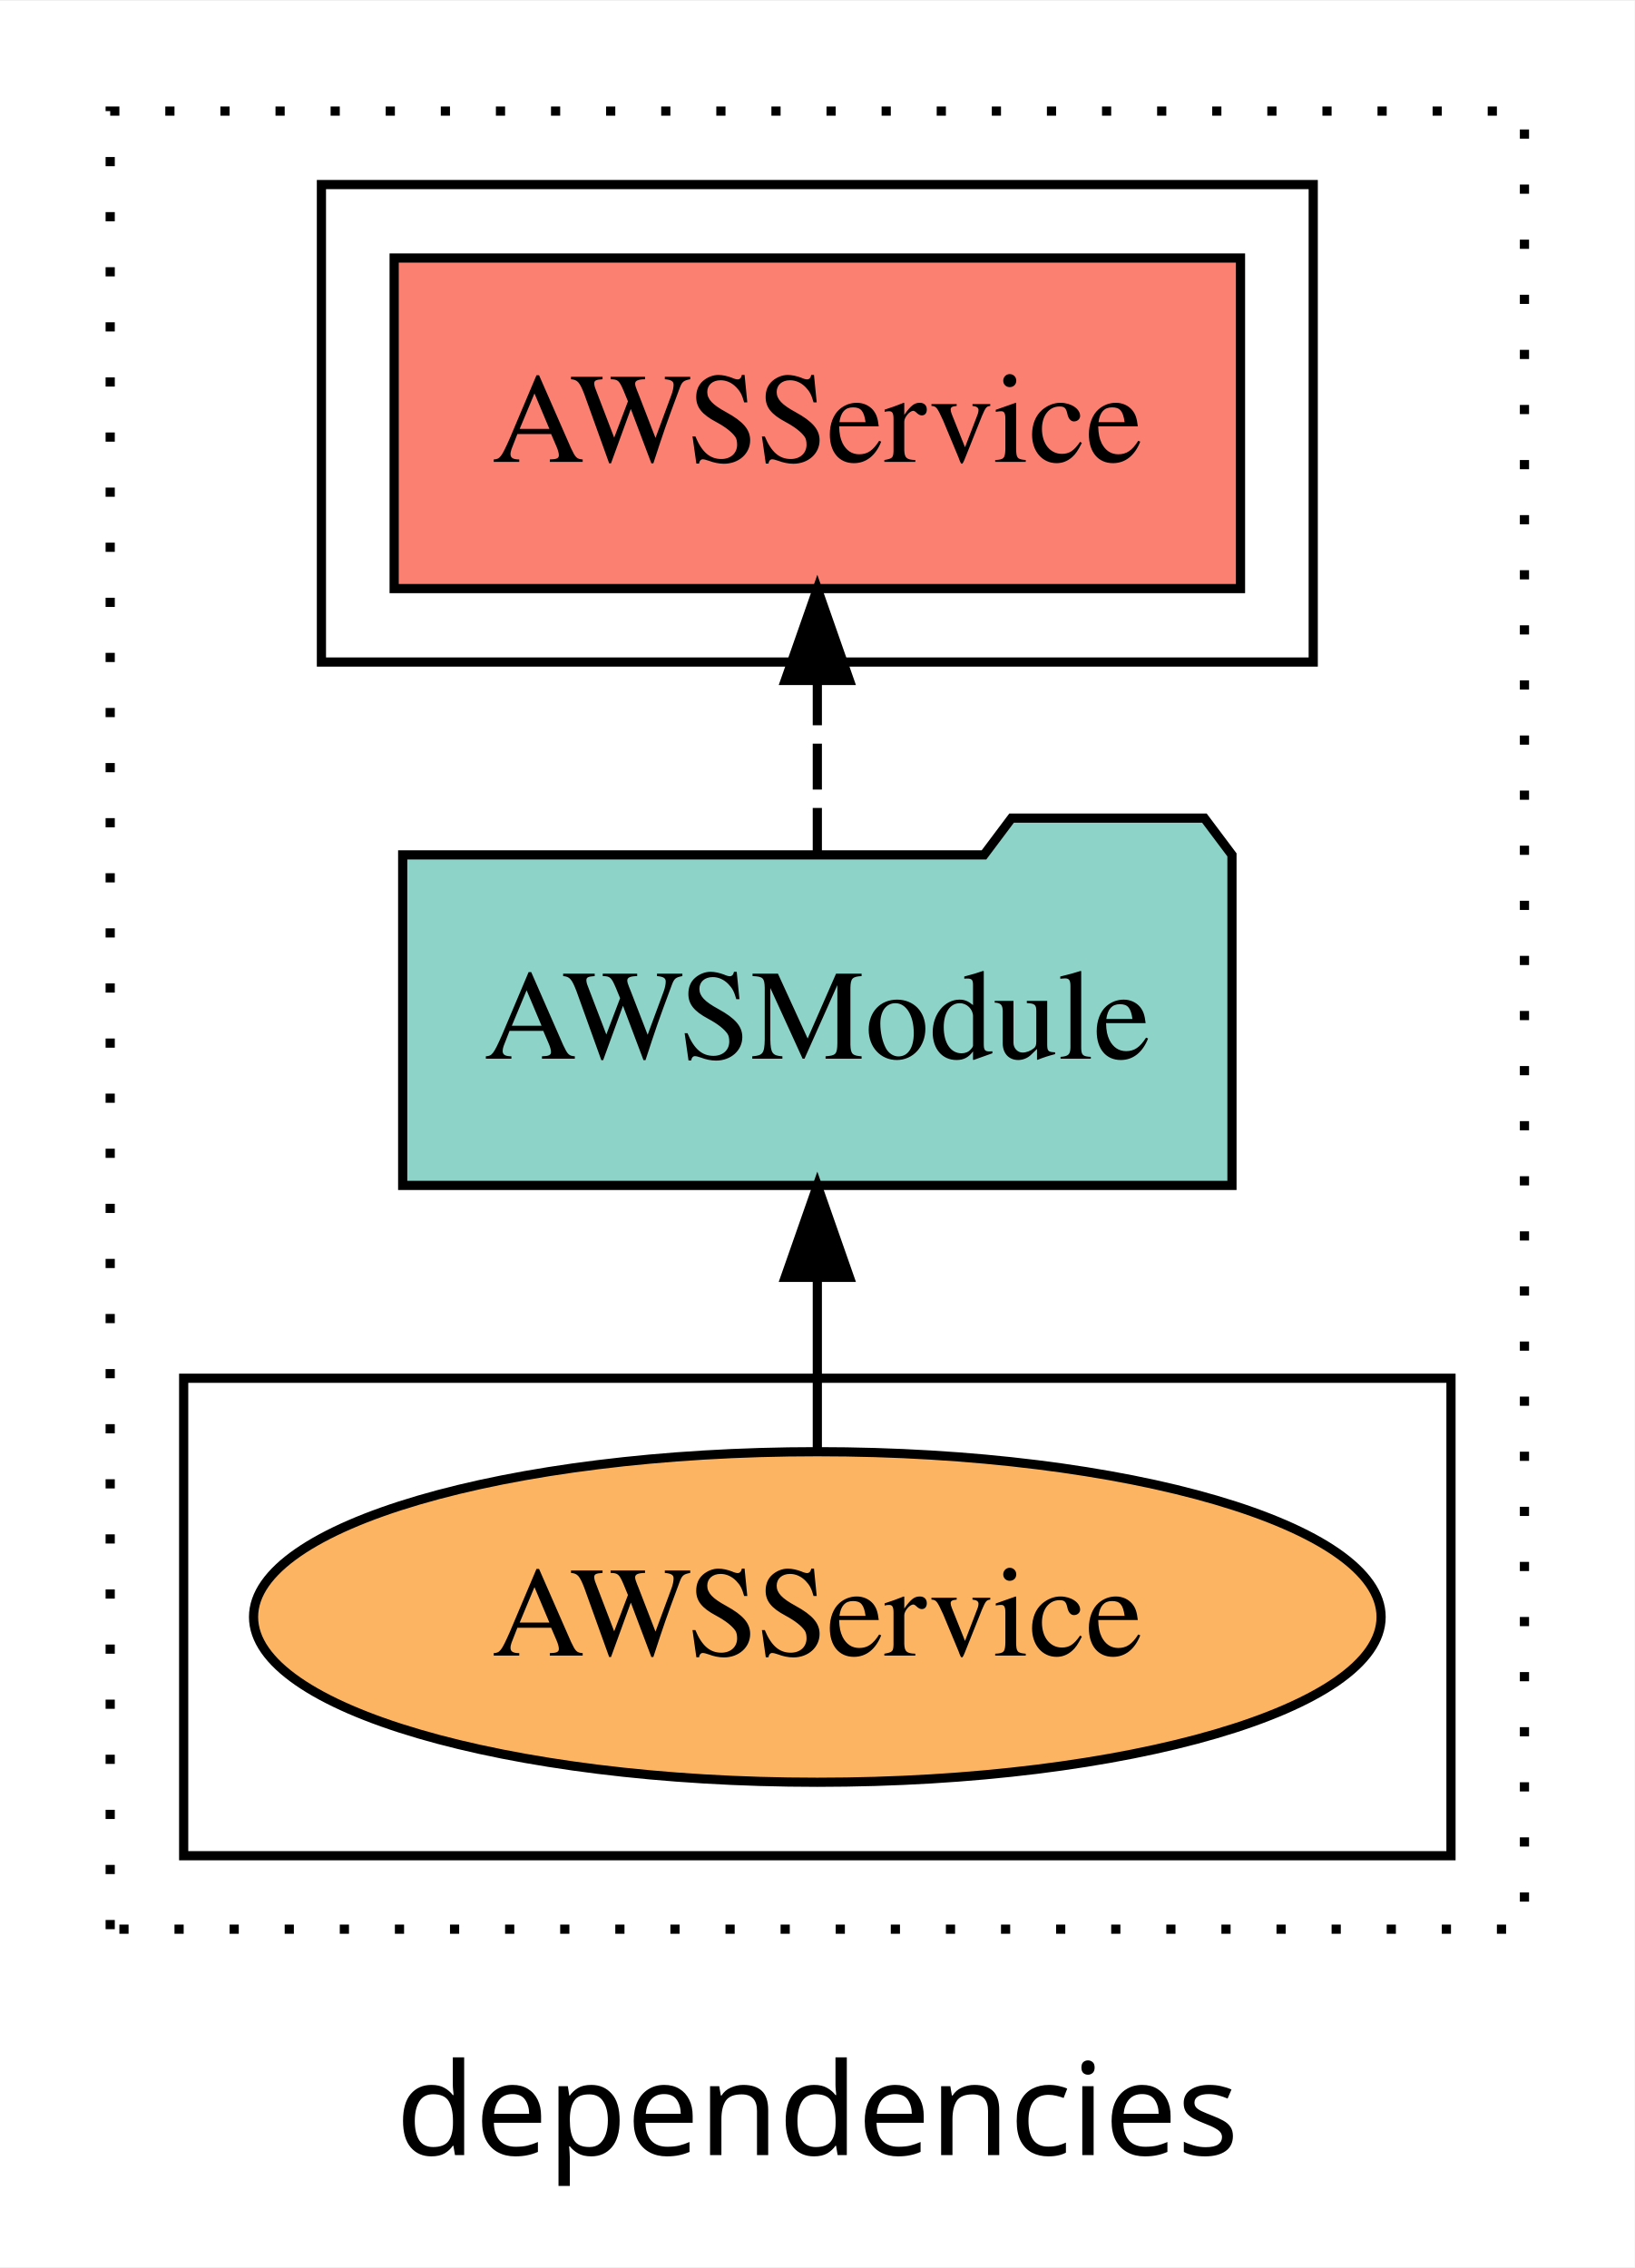
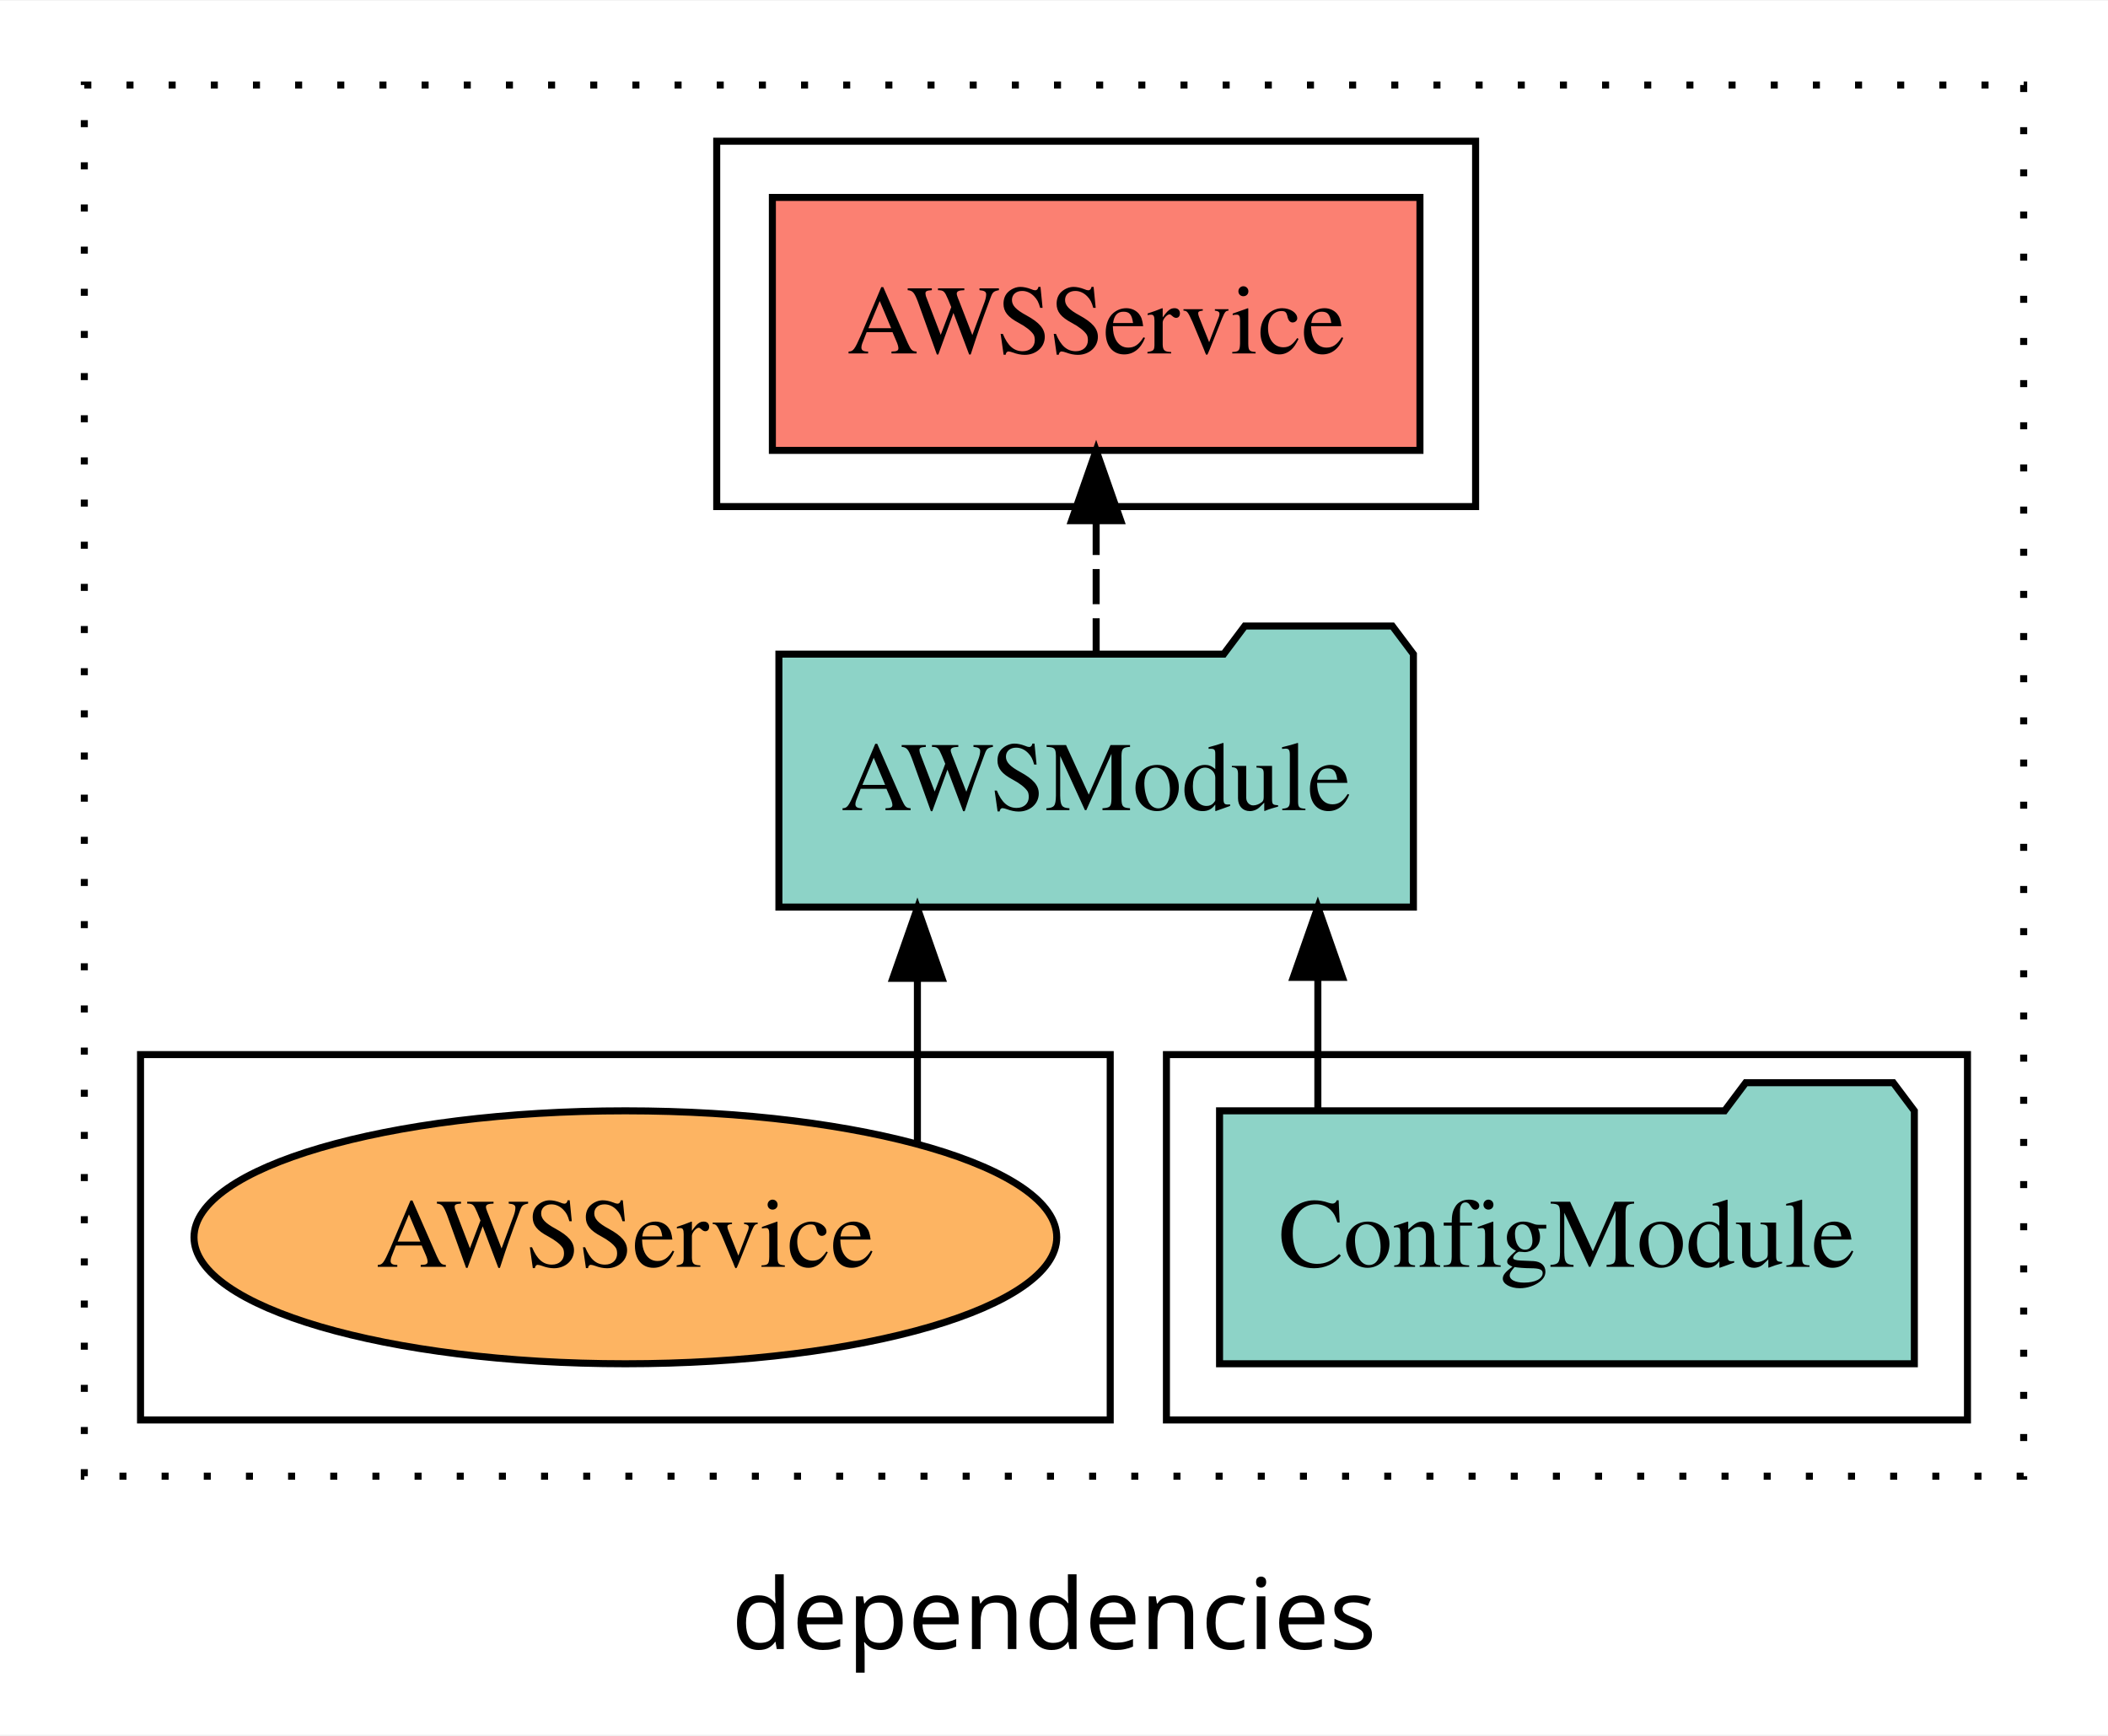
- <svg xmlns="http://www.w3.org/2000/svg" width="178pt" height="247pt" viewBox="0.00 0.00 178.00 246.80">
+ <svg xmlns="http://www.w3.org/2000/svg" width="300pt" height="247pt" viewBox="0.00 0.00 300.00 246.80">
  <g id="graph0" class="graph" transform="scale(1 1) rotate(0) translate(4 242.8)">
-     <polygon fill="white" stroke="transparent" points="-4,4 -4,-242.8 174,-242.8 174,4 -4,4" />
-     <text text-anchor="middle" x="85" y="-8.2" font-family="sans-serif" font-size="14.00">dependencies</text>
+     <polygon fill="white" stroke="transparent" points="-4,4 -4,-242.8 296,-242.8 296,4 -4,4" />
+     <text text-anchor="middle" x="146" y="-8.2" font-family="sans-serif" font-size="14.00">dependencies</text>
    <g id="clust1" class="cluster">
-       <polygon fill="none" stroke="black" stroke-dasharray="1,5" points="8,-32.8 8,-230.8 162,-230.8 162,-32.8 8,-32.8" />
+       <polygon fill="none" stroke="black" stroke-dasharray="1,5" points="8,-32.8 8,-230.8 284,-230.8 284,-32.8 8,-32.8" />
+     </g>
+     <g id="clust4" class="cluster">
+       <polygon fill="none" stroke="black" points="98,-170.8 98,-222.8 206,-222.8 206,-170.8 98,-170.8" />
+     </g>
+     <g id="clust3" class="cluster">
+       <polygon fill="none" stroke="black" points="162,-40.8 162,-92.8 276,-92.8 276,-40.8 162,-40.8" />
    </g>
    <g id="clust6" class="cluster">
      <polygon fill="none" stroke="black" points="16,-40.8 16,-92.8 154,-92.8 154,-40.8 16,-40.8" />
    </g>
-     <g id="clust4" class="cluster">
-       <polygon fill="none" stroke="black" points="31,-170.8 31,-222.8 139,-222.8 139,-170.8 31,-170.8" />
-     </g>
    <g id="node1" class="node">
-       <polygon fill="#fb8072" stroke="black" points="131.08,-214.8 38.92,-214.8 38.92,-178.8 131.08,-178.8 131.08,-214.8" />
-       <text text-anchor="middle" x="85" y="-192.6" font-family="Times,serif" font-size="14.00">AWSService </text>
+       <polygon fill="#8dd3c7" stroke="black" points="268.44,-84.8 265.44,-88.8 244.44,-88.8 241.44,-84.8 169.56,-84.8 169.56,-48.8 268.44,-48.8 268.44,-84.8" />
+       <text text-anchor="middle" x="219" y="-62.6" font-family="Times,serif" font-size="14.00">ConfigModule</text>
    </g>
    <g id="node2" class="node">
-       <polygon fill="#8dd3c7" stroke="black" points="130.15,-149.8 127.15,-153.8 106.15,-153.8 103.15,-149.8 39.85,-149.8 39.85,-113.8 130.15,-113.8 130.15,-149.8" />
-       <text text-anchor="middle" x="85" y="-127.6" font-family="Times,serif" font-size="14.00">AWSModule</text>
+       <polygon fill="#8dd3c7" stroke="black" points="197.15,-149.8 194.15,-153.8 173.15,-153.8 170.15,-149.8 106.85,-149.8 106.85,-113.8 197.15,-113.8 197.15,-149.8" />
+       <text text-anchor="middle" x="152" y="-127.6" font-family="Times,serif" font-size="14.00">AWSModule</text>
    </g>
    <g id="edge1" class="edge">
-       <path fill="none" stroke="black" stroke-dasharray="5,2" d="M85,-149.91C85,-149.91 85,-168.79 85,-168.79" />
-       <polygon fill="black" stroke="black" points="81.5,-168.79 85,-178.79 88.5,-168.79 81.5,-168.79" />
+       <path fill="none" stroke="black" d="M183.55,-84.91C183.55,-84.91 183.55,-103.79 183.55,-103.79" />
+       <polygon fill="black" stroke="black" points="180.05,-103.79 183.55,-113.79 187.05,-103.79 180.05,-103.79" />
    </g>
    <g id="node3" class="node">
+       <polygon fill="#fb8072" stroke="black" points="198.08,-214.8 105.92,-214.8 105.92,-178.8 198.08,-178.8 198.08,-214.8" />
+       <text text-anchor="middle" x="152" y="-192.6" font-family="Times,serif" font-size="14.00">AWSService </text>
+     </g>
+     <g id="edge2" class="edge">
+       <path fill="none" stroke="black" stroke-dasharray="5,2" d="M152,-149.91C152,-149.91 152,-168.79 152,-168.79" />
+       <polygon fill="black" stroke="black" points="148.5,-168.79 152,-178.79 155.5,-168.79 148.5,-168.79" />
+     </g>
+     <g id="node4" class="node">
      <ellipse fill="#fdb462" stroke="black" cx="85" cy="-66.8" rx="61.39" ry="18" />
      <text text-anchor="middle" x="85" y="-62.6" font-family="Times,serif" font-size="14.00">AWSService</text>
    </g>
-     <g id="edge2" class="edge">
-       <path fill="none" stroke="black" d="M85,-84.91C85,-84.91 85,-103.79 85,-103.79" />
-       <polygon fill="black" stroke="black" points="81.5,-103.79 85,-113.79 88.5,-103.79 81.5,-103.79" />
+     <g id="edge3" class="edge">
+       <path fill="none" stroke="black" d="M126.56,-80.27C126.56,-80.27 126.56,-103.66 126.56,-103.66" />
+       <polygon fill="black" stroke="black" points="123.06,-103.66 126.56,-113.66 130.06,-103.66 123.06,-103.66" />
    </g>
  </g>
</svg>
